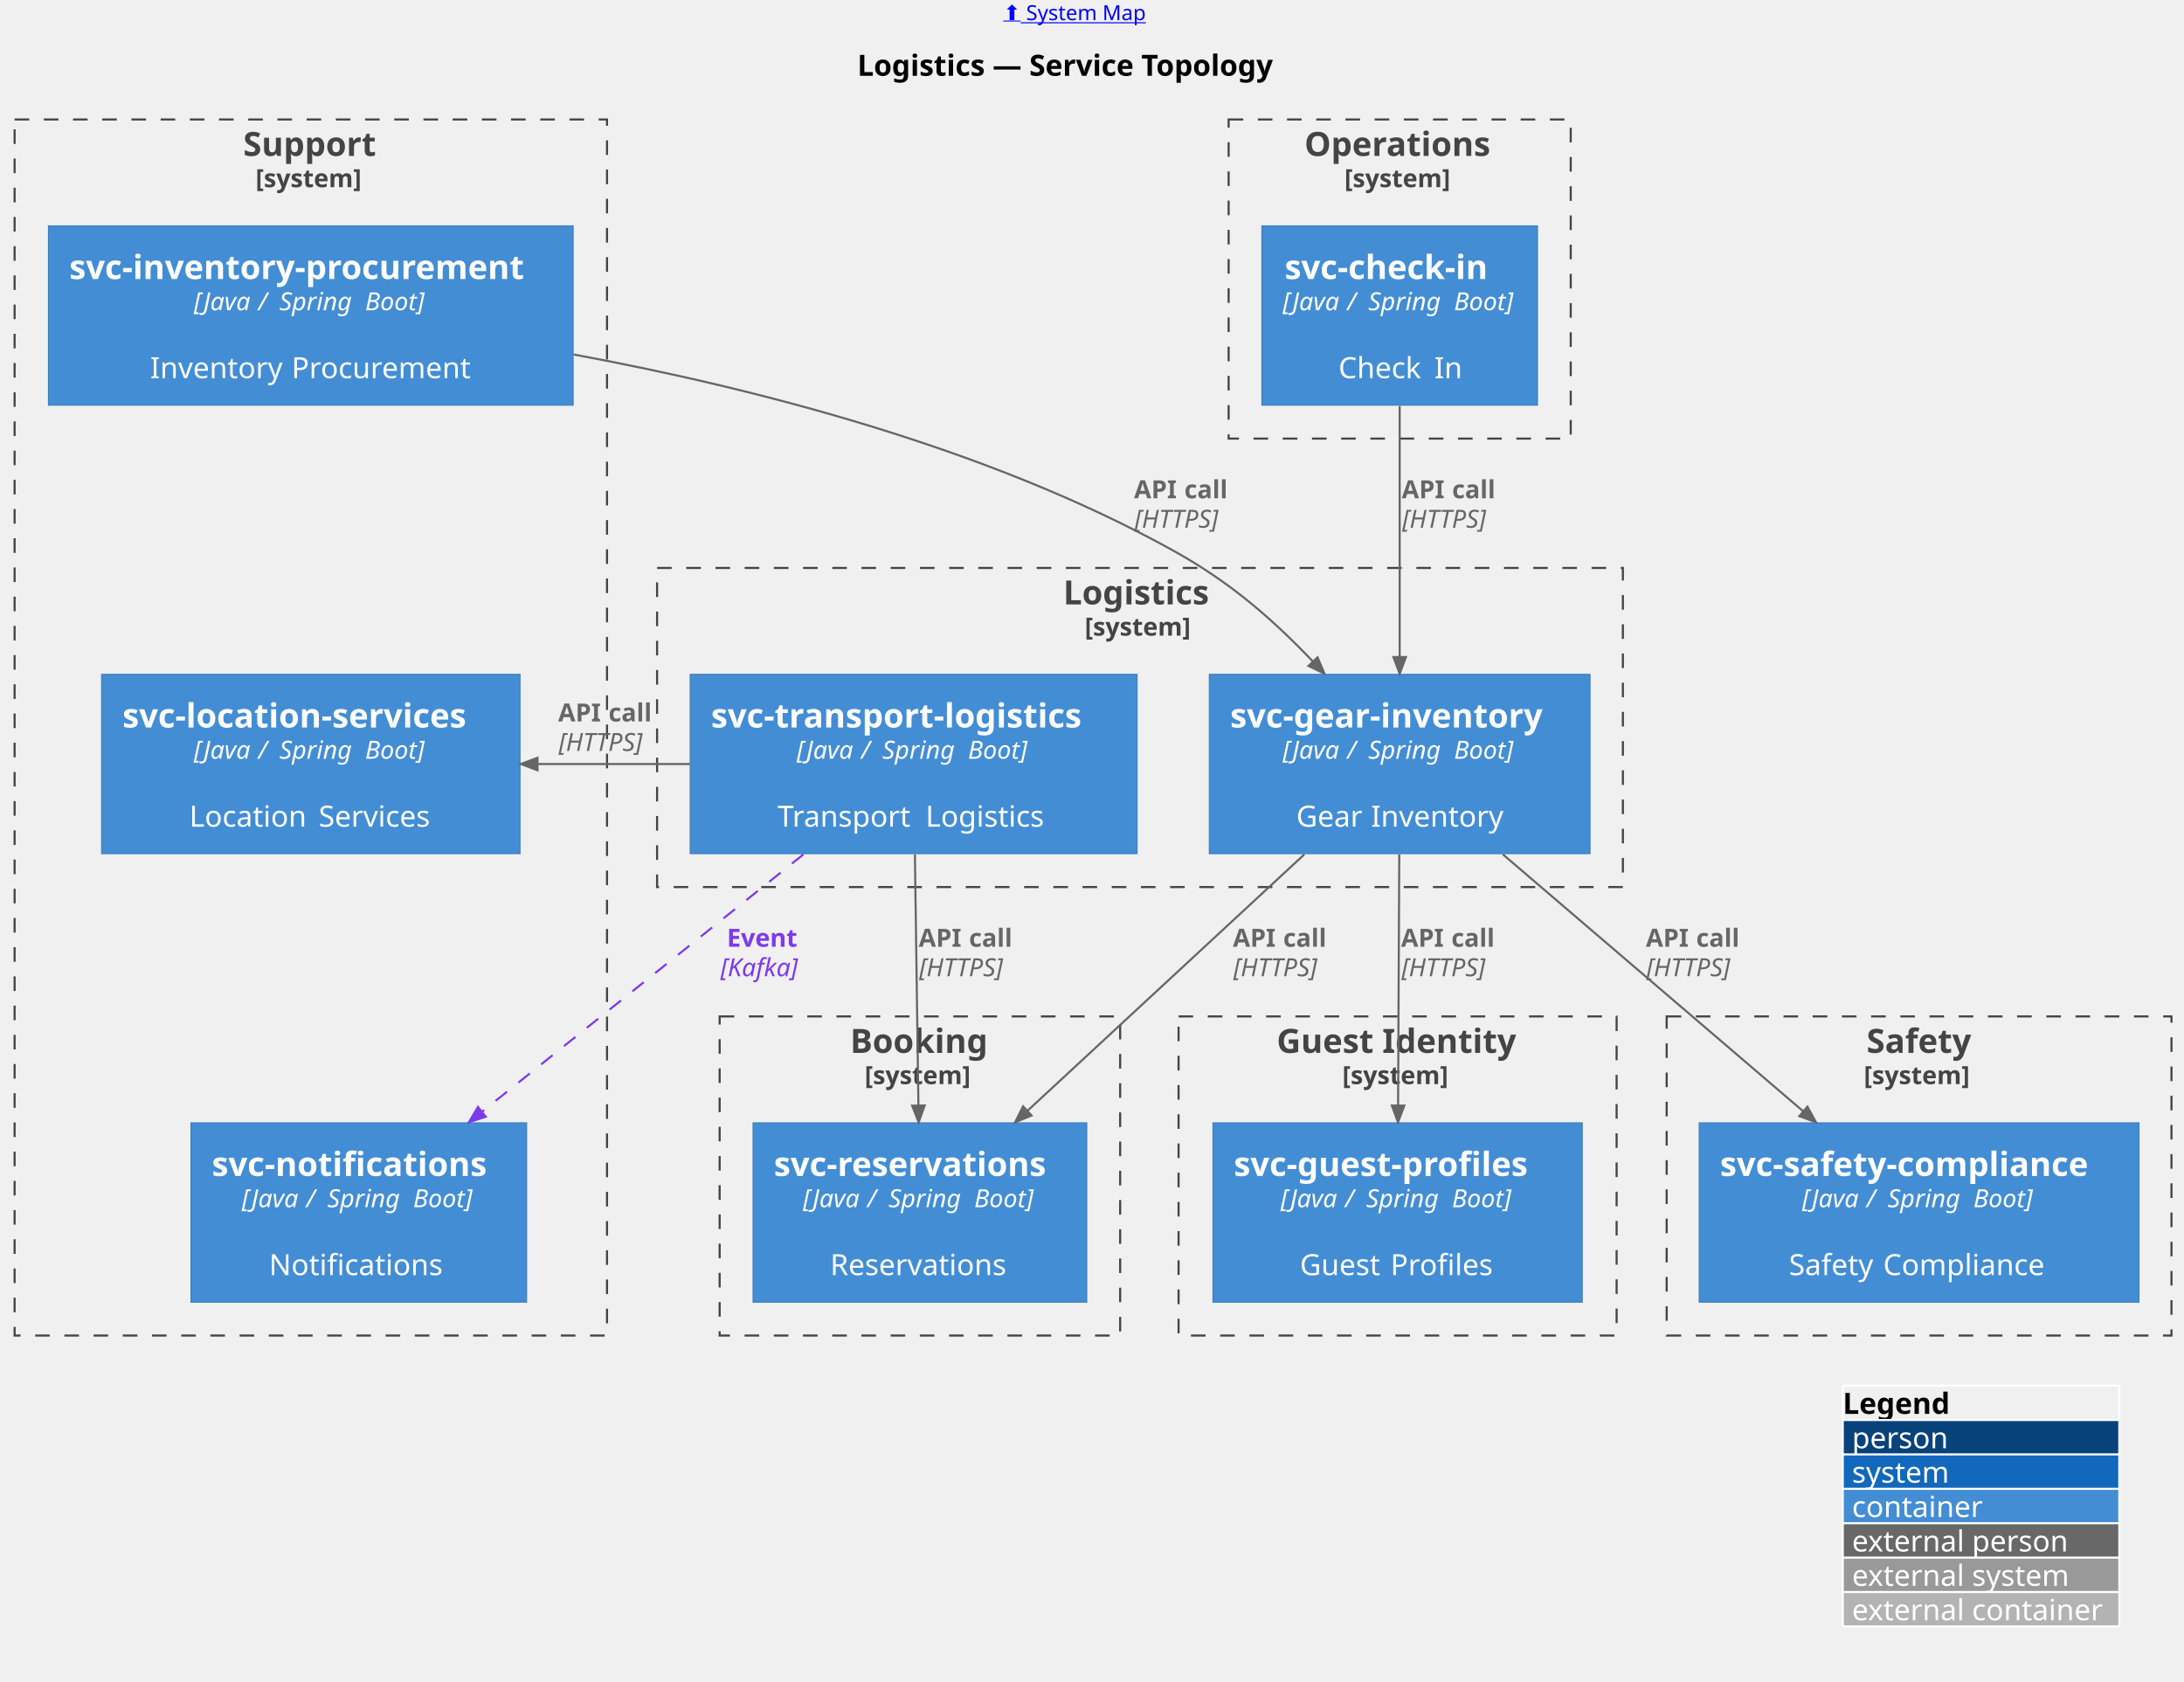
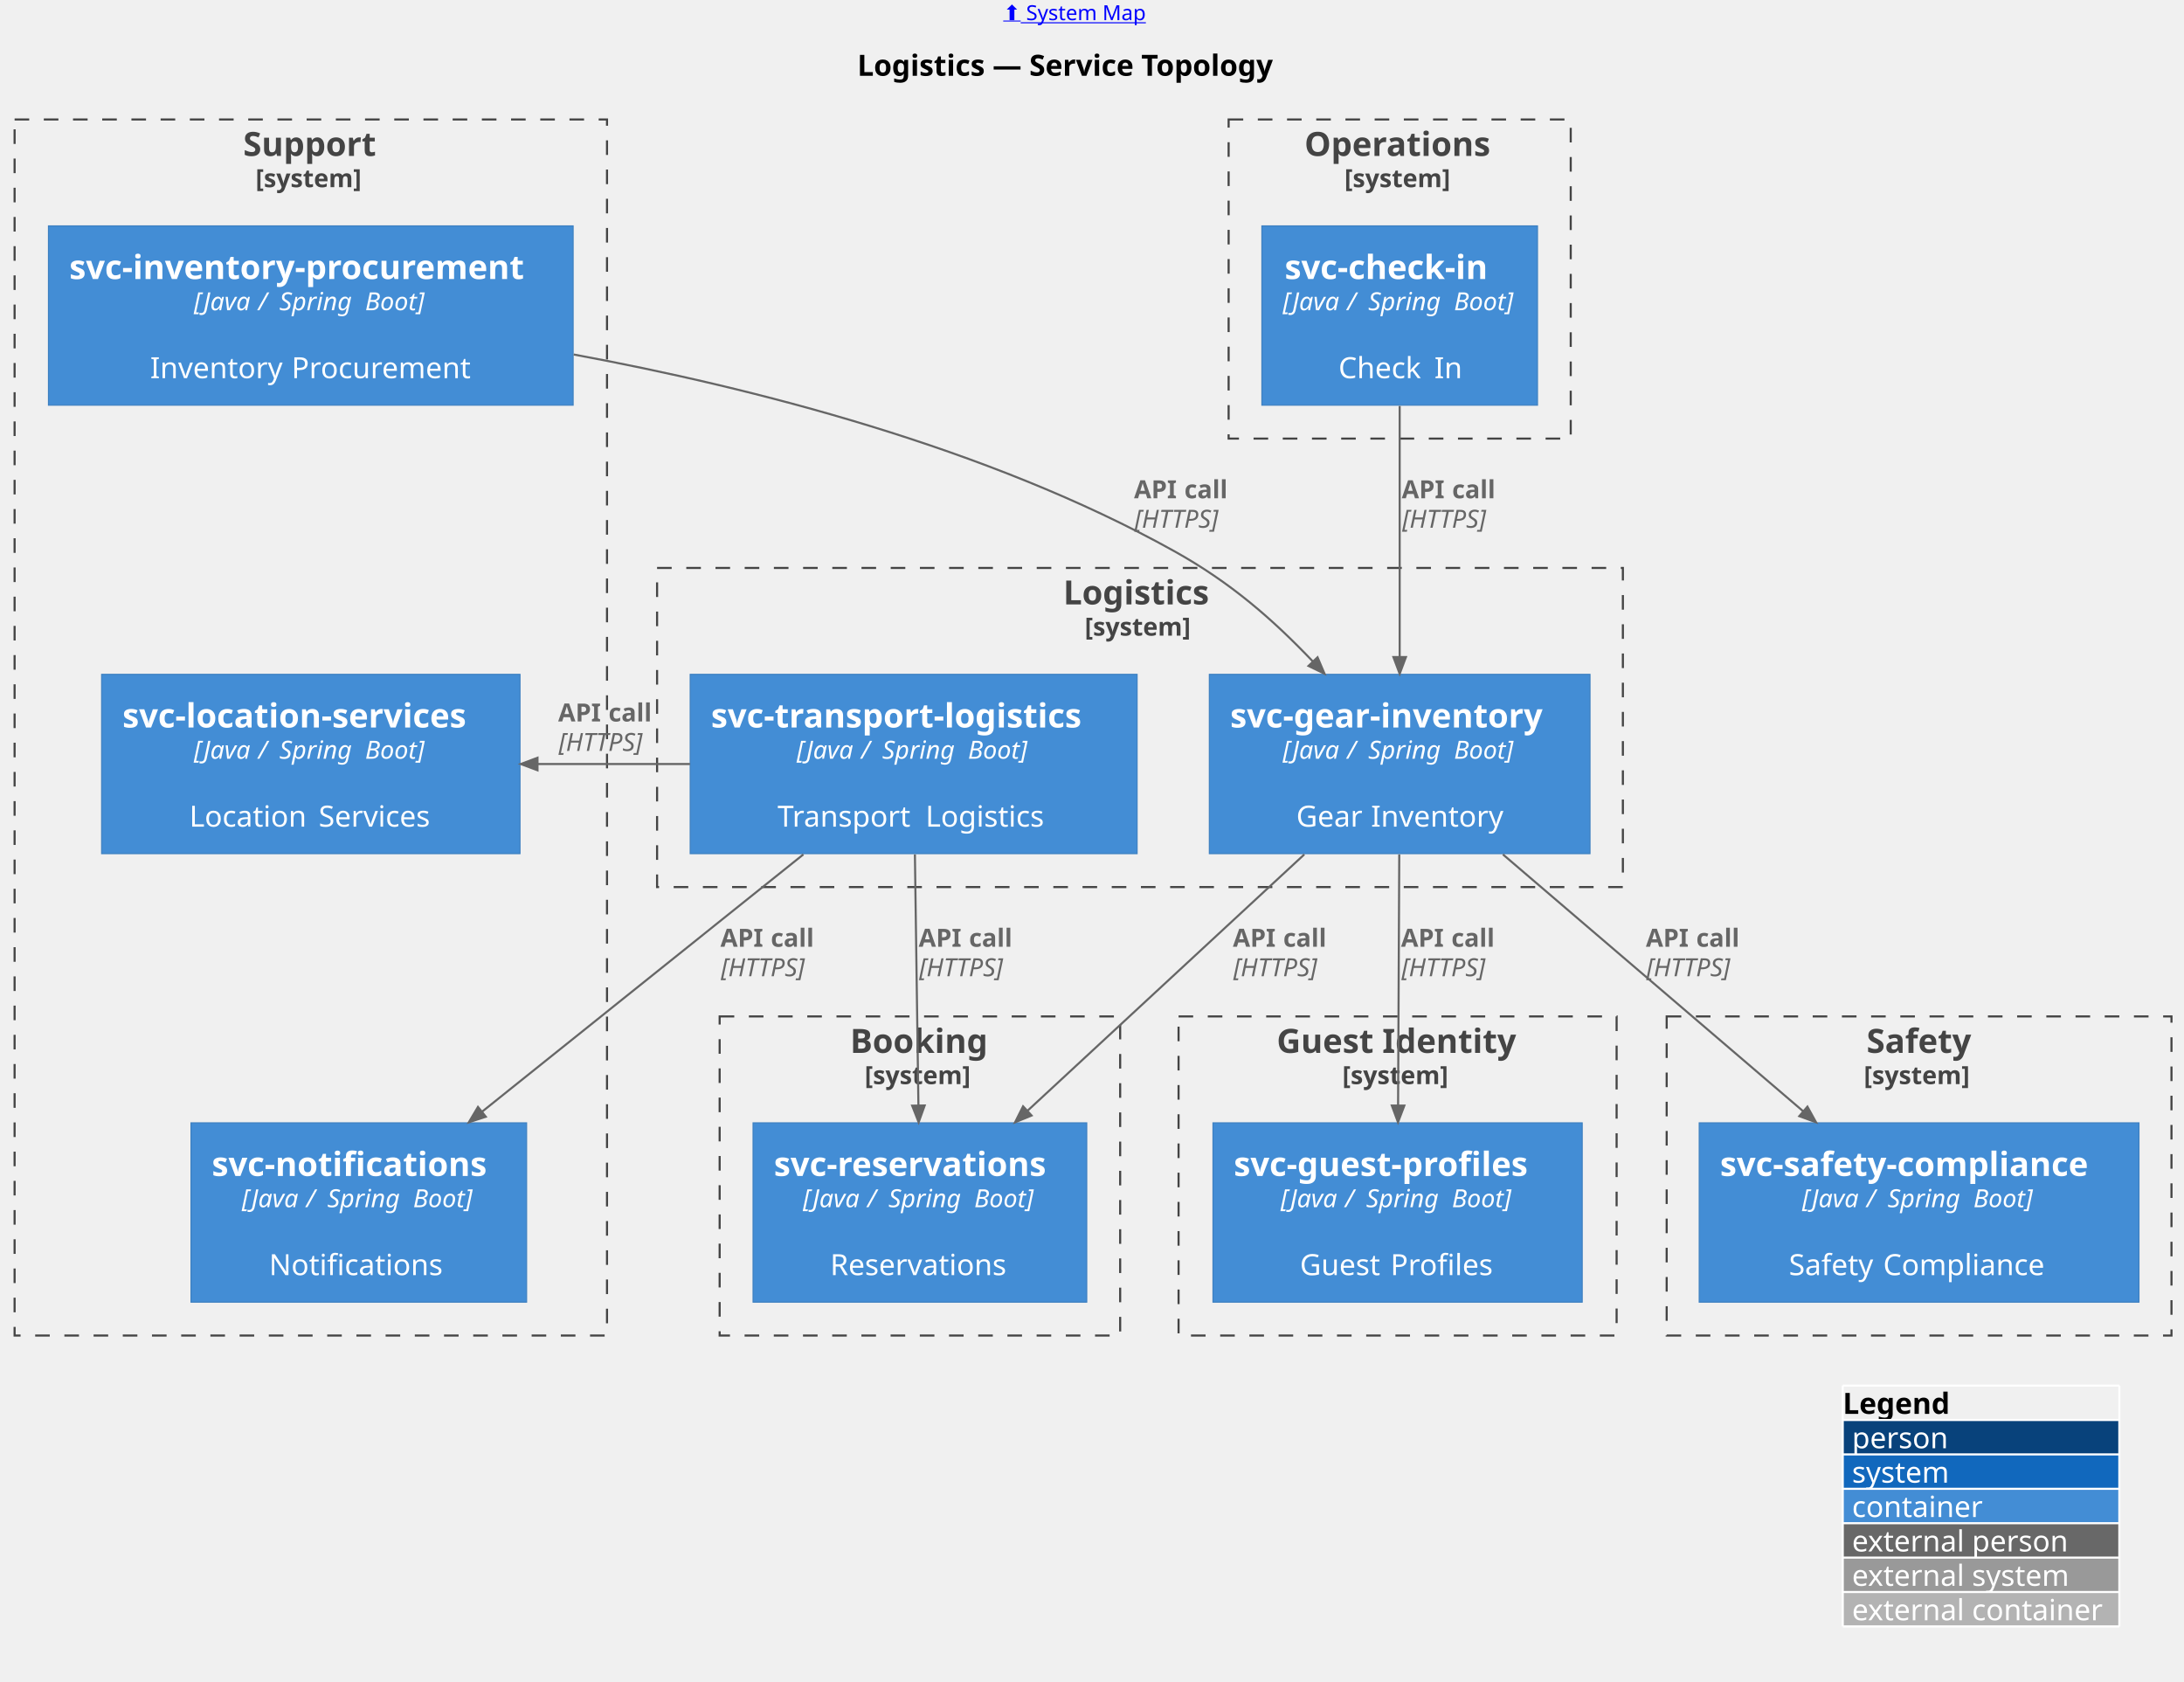
<svg xmlns="http://www.w3.org/2000/svg" xmlns:xlink="http://www.w3.org/1999/xlink" contentStyleType="text/css" data-diagram-type="DESCRIPTION" height="806px" preserveAspectRatio="none" style="width:1047px;height:806px;background:#FFFFFF;" version="1.1" viewBox="0 0 1047 806" width="1047px" zoomAndPan="magnify">
  <defs />
  <g>
    <g class="header" data-source-line="8">
      <a href="/topology/system-map/" target="_top" title="/topology/system-map/" xlink:actuate="onRequest" xlink:href="/topology/system-map/" xlink:show="new" xlink:title="/topology/system-map/" xlink:type="simple">
        <text fill="#0000FF" font-family="sans-serif" font-size="10" lengthAdjust="spacing" text-decoration="underline" textLength="71.113" x="480.943" y="9.668">⬆ System Map</text>
      </a>
    </g>
    <g class="title" data-source-line="9">
      <text fill="#000000" font-family="sans-serif" font-size="14" font-weight="bold" lengthAdjust="spacing" textLength="211.012" x="410.994" y="36.312">Logistics — Service Topology</text>
    </g>
    <g class="cluster" data-qualified-name="Logistics" data-source-line="1666" id="ent0002">
      <rect fill="none" height="152.96" style="stroke:#444444;stroke-width:1;stroke-dasharray:7,7;" width="463" x="315" y="272.216" />
      <text fill="#444444" font-family="sans-serif" font-size="16" font-weight="bold" lengthAdjust="spacing" textLength="73.578" x="509.711" y="289.684">Logistics</text>
      <text fill="#444444" font-family="sans-serif" font-size="12" font-weight="bold" lengthAdjust="spacing" textLength="52.992" x="520.004" y="304.661">[system]</text>
    </g>
    <g class="cluster" data-qualified-name="Booking" data-source-line="1666" id="ent0005">
      <rect fill="none" height="152.95" style="stroke:#444444;stroke-width:1;stroke-dasharray:7,7;" width="192" x="345" y="487.176" />
      <text fill="#444444" font-family="sans-serif" font-size="16" font-weight="bold" lengthAdjust="spacing" textLength="66.906" x="407.547" y="504.644">Booking</text>
      <text fill="#444444" font-family="sans-serif" font-size="12" font-weight="bold" lengthAdjust="spacing" textLength="52.992" x="414.504" y="519.621">[system]</text>
    </g>
    <g class="cluster" data-qualified-name="Guest_Identity" data-source-line="1666" id="ent0007">
      <rect fill="none" height="152.95" style="stroke:#444444;stroke-width:1;stroke-dasharray:7,7;" width="210" x="565" y="487.176" />
      <text fill="#444444" font-family="sans-serif" font-size="16" font-weight="bold" lengthAdjust="spacing" textLength="115.906" x="612.047" y="504.644">Guest Identity</text>
      <text fill="#444444" font-family="sans-serif" font-size="12" font-weight="bold" lengthAdjust="spacing" textLength="52.992" x="643.504" y="519.621">[system]</text>
    </g>
    <g class="cluster" data-qualified-name="Operations" data-source-line="1666" id="ent0009">
      <rect fill="none" height="152.95" style="stroke:#444444;stroke-width:1;stroke-dasharray:7,7;" width="164" x="589" y="57.266" />
      <text fill="#444444" font-family="sans-serif" font-size="16" font-weight="bold" lengthAdjust="spacing" textLength="91.289" x="625.356" y="74.734">Operations</text>
      <text fill="#444444" font-family="sans-serif" font-size="12" font-weight="bold" lengthAdjust="spacing" textLength="52.992" x="644.504" y="89.711">[system]</text>
    </g>
    <g class="cluster" data-qualified-name="Safety" data-source-line="1666" id="ent0011">
      <rect fill="none" height="152.95" style="stroke:#444444;stroke-width:1;stroke-dasharray:7,7;" width="242" x="799" y="487.176" />
      <text fill="#444444" font-family="sans-serif" font-size="16" font-weight="bold" lengthAdjust="spacing" textLength="50.367" x="894.816" y="504.644">Safety</text>
      <text fill="#444444" font-family="sans-serif" font-size="12" font-weight="bold" lengthAdjust="spacing" textLength="52.992" x="893.504" y="519.621">[system]</text>
    </g>
    <g class="cluster" data-qualified-name="Support" data-source-line="1666" id="ent0013">
      <rect fill="none" height="582.86" style="stroke:#444444;stroke-width:1;stroke-dasharray:7,7;" width="284" x="7" y="57.266" />
      <text fill="#444444" font-family="sans-serif" font-size="16" font-weight="bold" lengthAdjust="spacing" textLength="64.828" x="116.586" y="74.734">Support</text>
      <text fill="#444444" font-family="sans-serif" font-size="12" font-weight="bold" lengthAdjust="spacing" textLength="52.992" x="122.504" y="89.711">[system]</text>
    </g>
    <g class="entity" data-qualified-name="Logistics.svc_gear_inventory" data-source-line="71" id="ent0003">
      <a href="/microservices/svc-gear-inventory/#integration-context" target="_top" title="/microservices/svc-gear-inventory/#integration-context" xlink:actuate="onRequest" xlink:href="/microservices/svc-gear-inventory/#integration-context" xlink:show="new" xlink:title="/microservices/svc-gear-inventory/#integration-context" xlink:type="simple">
        <rect fill="#438DD5" height="85.953" style="stroke:#3C7FC0;stroke-width:0.5;" width="182.492" x="579.75" y="323.216" />
        <text fill="#FFFFFF" font-family="sans-serif" font-size="16" font-weight="bold" lengthAdjust="spacing" textLength="162.492" x="589.75" y="348.684">svc-gear-inventory</text>
        <text fill="#FFFFFF" font-family="sans-serif" font-size="12" font-style="italic" lengthAdjust="spacing" textLength="27.1" x="614.925" y="363.661">[Java</text>
        <text fill="#FFFFFF" font-family="sans-serif" font-size="12" font-style="italic" lengthAdjust="spacing" textLength="3.797" x="642.024" y="363.661"> </text>
        <text fill="#FFFFFF" font-family="sans-serif" font-size="12" font-style="italic" lengthAdjust="spacing" textLength="6.293" x="645.821" y="363.661">/</text>
        <text fill="#FFFFFF" font-family="sans-serif" font-size="12" font-style="italic" lengthAdjust="spacing" textLength="3.797" x="652.114" y="363.661"> </text>
        <text fill="#FFFFFF" font-family="sans-serif" font-size="12" font-style="italic" lengthAdjust="spacing" textLength="37.324" x="655.911" y="363.661">Spring</text>
        <text fill="#FFFFFF" font-family="sans-serif" font-size="12" font-style="italic" lengthAdjust="spacing" textLength="3.797" x="693.235" y="363.661"> </text>
        <text fill="#FFFFFF" font-family="sans-serif" font-size="12" font-style="italic" lengthAdjust="spacing" textLength="30.035" x="697.032" y="363.661">Boot]</text>
        <text fill="#FFFFFF" font-family="sans-serif" font-size="14" lengthAdjust="spacing" textLength="4.43" x="668.781" y="379.727"> </text>
        <text fill="#FFFFFF" font-family="sans-serif" font-size="14" lengthAdjust="spacing" textLength="31.377" x="621.425" y="396.216">Gear</text>
        <text fill="#FFFFFF" font-family="sans-serif" font-size="14" lengthAdjust="spacing" textLength="4.43" x="652.802" y="396.216"> </text>
        <text fill="#FFFFFF" font-family="sans-serif" font-size="14" lengthAdjust="spacing" textLength="63.335" x="657.232" y="396.216">Inventory</text>
      </a>
    </g>
    <g class="entity" data-qualified-name="Logistics.svc_transport_logistics" data-source-line="71" id="ent0004">
      <a href="/microservices/svc-transport-logistics/#integration-context" target="_top" title="/microservices/svc-transport-logistics/#integration-context" xlink:actuate="onRequest" xlink:href="/microservices/svc-transport-logistics/#integration-context" xlink:show="new" xlink:title="/microservices/svc-transport-logistics/#integration-context" xlink:type="simple">
        <rect fill="#438DD5" height="85.953" style="stroke:#3C7FC0;stroke-width:0.5;" width="214.266" x="330.87" y="323.216" />
        <text fill="#FFFFFF" font-family="sans-serif" font-size="16" font-weight="bold" lengthAdjust="spacing" textLength="194.266" x="340.87" y="348.684">svc-transport-logistics</text>
        <text fill="#FFFFFF" font-family="sans-serif" font-size="12" font-style="italic" lengthAdjust="spacing" textLength="27.1" x="381.932" y="363.661">[Java</text>
        <text fill="#FFFFFF" font-family="sans-serif" font-size="12" font-style="italic" lengthAdjust="spacing" textLength="3.797" x="409.031" y="363.661"> </text>
        <text fill="#FFFFFF" font-family="sans-serif" font-size="12" font-style="italic" lengthAdjust="spacing" textLength="6.293" x="412.828" y="363.661">/</text>
        <text fill="#FFFFFF" font-family="sans-serif" font-size="12" font-style="italic" lengthAdjust="spacing" textLength="3.797" x="419.121" y="363.661"> </text>
        <text fill="#FFFFFF" font-family="sans-serif" font-size="12" font-style="italic" lengthAdjust="spacing" textLength="37.324" x="422.918" y="363.661">Spring</text>
        <text fill="#FFFFFF" font-family="sans-serif" font-size="12" font-style="italic" lengthAdjust="spacing" textLength="3.797" x="460.242" y="363.661"> </text>
        <text fill="#FFFFFF" font-family="sans-serif" font-size="12" font-style="italic" lengthAdjust="spacing" textLength="30.035" x="464.039" y="363.661">Boot]</text>
        <text fill="#FFFFFF" font-family="sans-serif" font-size="14" lengthAdjust="spacing" textLength="4.43" x="435.788" y="379.727"> </text>
        <text fill="#FFFFFF" font-family="sans-serif" font-size="14" lengthAdjust="spacing" textLength="66.514" x="372.747" y="396.216">Transport</text>
        <text fill="#FFFFFF" font-family="sans-serif" font-size="14" lengthAdjust="spacing" textLength="4.43" x="439.261" y="396.216"> </text>
        <text fill="#FFFFFF" font-family="sans-serif" font-size="14" lengthAdjust="spacing" textLength="59.568" x="443.69" y="396.216">Logistics</text>
      </a>
    </g>
    <g class="entity" data-qualified-name="Booking.svc_reservations" data-source-line="71" id="ent0006">
      <a href="/microservices/svc-reservations/#integration-context" target="_top" title="/microservices/svc-reservations/#integration-context" xlink:actuate="onRequest" xlink:href="/microservices/svc-reservations/#integration-context" xlink:show="new" xlink:title="/microservices/svc-reservations/#integration-context" xlink:type="simple">
        <rect fill="#438DD5" height="85.953" style="stroke:#3C7FC0;stroke-width:0.5;" width="159.977" x="361.01" y="538.176" />
        <text fill="#FFFFFF" font-family="sans-serif" font-size="16" font-weight="bold" lengthAdjust="spacing" textLength="139.977" x="371.01" y="563.644">svc-reservations</text>
        <text fill="#FFFFFF" font-family="sans-serif" font-size="12" font-style="italic" lengthAdjust="spacing" textLength="27.1" x="384.927" y="578.621">[Java</text>
        <text fill="#FFFFFF" font-family="sans-serif" font-size="12" font-style="italic" lengthAdjust="spacing" textLength="3.797" x="412.027" y="578.621"> </text>
        <text fill="#FFFFFF" font-family="sans-serif" font-size="12" font-style="italic" lengthAdjust="spacing" textLength="6.293" x="415.824" y="578.621">/</text>
        <text fill="#FFFFFF" font-family="sans-serif" font-size="12" font-style="italic" lengthAdjust="spacing" textLength="3.797" x="422.116" y="578.621"> </text>
        <text fill="#FFFFFF" font-family="sans-serif" font-size="12" font-style="italic" lengthAdjust="spacing" textLength="37.324" x="425.913" y="578.621">Spring</text>
        <text fill="#FFFFFF" font-family="sans-serif" font-size="12" font-style="italic" lengthAdjust="spacing" textLength="3.797" x="463.238" y="578.621"> </text>
        <text fill="#FFFFFF" font-family="sans-serif" font-size="12" font-style="italic" lengthAdjust="spacing" textLength="30.035" x="467.034" y="578.621">Boot]</text>
        <text fill="#FFFFFF" font-family="sans-serif" font-size="14" lengthAdjust="spacing" textLength="4.43" x="438.783" y="594.687"> </text>
        <text fill="#FFFFFF" font-family="sans-serif" font-size="14" lengthAdjust="spacing" textLength="86.003" x="397.997" y="611.176">Reservations</text>
      </a>
    </g>
    <g class="entity" data-qualified-name="Guest_Identity.svc_guest_profiles" data-source-line="71" id="ent0008">
      <a href="/microservices/svc-guest-profiles/#integration-context" target="_top" title="/microservices/svc-guest-profiles/#integration-context" xlink:actuate="onRequest" xlink:href="/microservices/svc-guest-profiles/#integration-context" xlink:show="new" xlink:title="/microservices/svc-guest-profiles/#integration-context" xlink:type="simple">
        <rect fill="#438DD5" height="85.953" style="stroke:#3C7FC0;stroke-width:0.5;" width="177.016" x="581.49" y="538.176" />
        <text fill="#FFFFFF" font-family="sans-serif" font-size="16" font-weight="bold" lengthAdjust="spacing" textLength="157.016" x="591.49" y="563.644">svc-guest-profiles</text>
        <text fill="#FFFFFF" font-family="sans-serif" font-size="12" font-style="italic" lengthAdjust="spacing" textLength="27.1" x="613.927" y="578.621">[Java</text>
        <text fill="#FFFFFF" font-family="sans-serif" font-size="12" font-style="italic" lengthAdjust="spacing" textLength="3.797" x="641.026" y="578.621"> </text>
        <text fill="#FFFFFF" font-family="sans-serif" font-size="12" font-style="italic" lengthAdjust="spacing" textLength="6.293" x="644.823" y="578.621">/</text>
        <text fill="#FFFFFF" font-family="sans-serif" font-size="12" font-style="italic" lengthAdjust="spacing" textLength="3.797" x="651.116" y="578.621"> </text>
        <text fill="#FFFFFF" font-family="sans-serif" font-size="12" font-style="italic" lengthAdjust="spacing" textLength="37.324" x="654.913" y="578.621">Spring</text>
        <text fill="#FFFFFF" font-family="sans-serif" font-size="12" font-style="italic" lengthAdjust="spacing" textLength="3.797" x="692.237" y="578.621"> </text>
        <text fill="#FFFFFF" font-family="sans-serif" font-size="12" font-style="italic" lengthAdjust="spacing" textLength="30.035" x="696.034" y="578.621">Boot]</text>
        <text fill="#FFFFFF" font-family="sans-serif" font-size="14" lengthAdjust="spacing" textLength="4.43" x="667.783" y="594.687"> </text>
        <text fill="#FFFFFF" font-family="sans-serif" font-size="14" lengthAdjust="spacing" textLength="38.978" x="623.172" y="611.176">Guest</text>
        <text fill="#FFFFFF" font-family="sans-serif" font-size="14" lengthAdjust="spacing" textLength="4.43" x="662.15" y="611.176"> </text>
        <text fill="#FFFFFF" font-family="sans-serif" font-size="14" lengthAdjust="spacing" textLength="50.244" x="666.58" y="611.176">Profiles</text>
      </a>
    </g>
    <g class="entity" data-qualified-name="Operations.svc_check_in" data-source-line="71" id="ent0010">
      <a href="/microservices/svc-check-in/#integration-context" target="_top" title="/microservices/svc-check-in/#integration-context" xlink:actuate="onRequest" xlink:href="/microservices/svc-check-in/#integration-context" xlink:show="new" xlink:title="/microservices/svc-check-in/#integration-context" xlink:type="simple">
        <rect fill="#438DD5" height="85.953" style="stroke:#3C7FC0;stroke-width:0.5;" width="132.143" x="604.93" y="108.266" />
        <text fill="#FFFFFF" font-family="sans-serif" font-size="16" font-weight="bold" lengthAdjust="spacing" textLength="110.242" x="615.88" y="133.734">svc-check-in</text>
        <text fill="#FFFFFF" font-family="sans-serif" font-size="12" font-style="italic" lengthAdjust="spacing" textLength="27.1" x="614.93" y="148.711">[Java</text>
        <text fill="#FFFFFF" font-family="sans-serif" font-size="12" font-style="italic" lengthAdjust="spacing" textLength="3.797" x="642.03" y="148.711"> </text>
        <text fill="#FFFFFF" font-family="sans-serif" font-size="12" font-style="italic" lengthAdjust="spacing" textLength="6.293" x="645.827" y="148.711">/</text>
        <text fill="#FFFFFF" font-family="sans-serif" font-size="12" font-style="italic" lengthAdjust="spacing" textLength="3.797" x="652.12" y="148.711"> </text>
        <text fill="#FFFFFF" font-family="sans-serif" font-size="12" font-style="italic" lengthAdjust="spacing" textLength="37.324" x="655.916" y="148.711">Spring</text>
        <text fill="#FFFFFF" font-family="sans-serif" font-size="12" font-style="italic" lengthAdjust="spacing" textLength="3.797" x="693.24" y="148.711"> </text>
        <text fill="#FFFFFF" font-family="sans-serif" font-size="12" font-style="italic" lengthAdjust="spacing" textLength="30.035" x="697.037" y="148.711">Boot]</text>
        <text fill="#FFFFFF" font-family="sans-serif" font-size="14" lengthAdjust="spacing" textLength="4.43" x="668.786" y="164.777"> </text>
        <text fill="#FFFFFF" font-family="sans-serif" font-size="14" lengthAdjust="spacing" textLength="41.528" x="641.661" y="181.266">Check</text>
        <text fill="#FFFFFF" font-family="sans-serif" font-size="14" lengthAdjust="spacing" textLength="4.43" x="683.19" y="181.266"> </text>
        <text fill="#FFFFFF" font-family="sans-serif" font-size="14" lengthAdjust="spacing" textLength="12.722" x="687.62" y="181.266">In</text>
      </a>
    </g>
    <g class="entity" data-qualified-name="Safety.svc_safety_compliance" data-source-line="71" id="ent0012">
      <a href="/microservices/svc-safety-compliance/#integration-context" target="_top" title="/microservices/svc-safety-compliance/#integration-context" xlink:actuate="onRequest" xlink:href="/microservices/svc-safety-compliance/#integration-context" xlink:show="new" xlink:title="/microservices/svc-safety-compliance/#integration-context" xlink:type="simple">
        <rect fill="#438DD5" height="85.953" style="stroke:#3C7FC0;stroke-width:0.5;" width="210.828" x="814.59" y="538.176" />
        <text fill="#FFFFFF" font-family="sans-serif" font-size="16" font-weight="bold" lengthAdjust="spacing" textLength="190.828" x="824.59" y="563.644">svc-safety-compliance</text>
        <text fill="#FFFFFF" font-family="sans-serif" font-size="12" font-style="italic" lengthAdjust="spacing" textLength="27.1" x="863.933" y="578.621">[Java</text>
        <text fill="#FFFFFF" font-family="sans-serif" font-size="12" font-style="italic" lengthAdjust="spacing" textLength="3.797" x="891.032" y="578.621"> </text>
        <text fill="#FFFFFF" font-family="sans-serif" font-size="12" font-style="italic" lengthAdjust="spacing" textLength="6.293" x="894.829" y="578.621">/</text>
        <text fill="#FFFFFF" font-family="sans-serif" font-size="12" font-style="italic" lengthAdjust="spacing" textLength="3.797" x="901.122" y="578.621"> </text>
        <text fill="#FFFFFF" font-family="sans-serif" font-size="12" font-style="italic" lengthAdjust="spacing" textLength="37.324" x="904.919" y="578.621">Spring</text>
        <text fill="#FFFFFF" font-family="sans-serif" font-size="12" font-style="italic" lengthAdjust="spacing" textLength="3.797" x="942.243" y="578.621"> </text>
        <text fill="#FFFFFF" font-family="sans-serif" font-size="12" font-style="italic" lengthAdjust="spacing" textLength="30.035" x="946.04" y="578.621">Boot]</text>
        <text fill="#FFFFFF" font-family="sans-serif" font-size="14" lengthAdjust="spacing" textLength="4.43" x="917.789" y="594.687"> </text>
        <text fill="#FFFFFF" font-family="sans-serif" font-size="14" lengthAdjust="spacing" textLength="40.77" x="857.578" y="611.176">Safety</text>
        <text fill="#FFFFFF" font-family="sans-serif" font-size="14" lengthAdjust="spacing" textLength="4.43" x="898.348" y="611.176"> </text>
        <text fill="#FFFFFF" font-family="sans-serif" font-size="14" lengthAdjust="spacing" textLength="79.652" x="902.778" y="611.176">Compliance</text>
      </a>
    </g>
    <g class="entity" data-qualified-name="Support.svc_inventory_procurement" data-source-line="71" id="ent0014">
      <a href="/microservices/svc-inventory-procurement/#integration-context" target="_top" title="/microservices/svc-inventory-procurement/#integration-context" xlink:actuate="onRequest" xlink:href="/microservices/svc-inventory-procurement/#integration-context" xlink:show="new" xlink:title="/microservices/svc-inventory-procurement/#integration-context" xlink:type="simple">
        <rect fill="#438DD5" height="85.953" style="stroke:#3C7FC0;stroke-width:0.5;" width="251.531" x="23.23" y="108.266" />
        <text fill="#FFFFFF" font-family="sans-serif" font-size="16" font-weight="bold" lengthAdjust="spacing" textLength="231.531" x="33.23" y="133.734">svc-inventory-procurement</text>
        <text fill="#FFFFFF" font-family="sans-serif" font-size="12" font-style="italic" lengthAdjust="spacing" textLength="27.1" x="92.924" y="148.711">[Java</text>
        <text fill="#FFFFFF" font-family="sans-serif" font-size="12" font-style="italic" lengthAdjust="spacing" textLength="3.797" x="120.024" y="148.711"> </text>
        <text fill="#FFFFFF" font-family="sans-serif" font-size="12" font-style="italic" lengthAdjust="spacing" textLength="6.293" x="123.821" y="148.711">/</text>
        <text fill="#FFFFFF" font-family="sans-serif" font-size="12" font-style="italic" lengthAdjust="spacing" textLength="3.797" x="130.114" y="148.711"> </text>
        <text fill="#FFFFFF" font-family="sans-serif" font-size="12" font-style="italic" lengthAdjust="spacing" textLength="37.324" x="133.911" y="148.711">Spring</text>
        <text fill="#FFFFFF" font-family="sans-serif" font-size="12" font-style="italic" lengthAdjust="spacing" textLength="3.797" x="171.235" y="148.711"> </text>
        <text fill="#FFFFFF" font-family="sans-serif" font-size="12" font-style="italic" lengthAdjust="spacing" textLength="30.035" x="175.032" y="148.711">Boot]</text>
        <text fill="#FFFFFF" font-family="sans-serif" font-size="14" lengthAdjust="spacing" textLength="4.43" x="146.781" y="164.777"> </text>
        <text fill="#FFFFFF" font-family="sans-serif" font-size="14" lengthAdjust="spacing" textLength="63.335" x="71.989" y="181.266">Inventory</text>
        <text fill="#FFFFFF" font-family="sans-serif" font-size="14" lengthAdjust="spacing" textLength="4.43" x="135.324" y="181.266"> </text>
        <text fill="#FFFFFF" font-family="sans-serif" font-size="14" lengthAdjust="spacing" textLength="86.249" x="139.753" y="181.266">Procurement</text>
      </a>
    </g>
    <g class="entity" data-qualified-name="Support.svc_location_services" data-source-line="71" id="ent0015">
      <a href="/microservices/svc-location-services/#integration-context" target="_top" title="/microservices/svc-location-services/#integration-context" xlink:actuate="onRequest" xlink:href="/microservices/svc-location-services/#integration-context" xlink:show="new" xlink:title="/microservices/svc-location-services/#integration-context" xlink:type="simple">
        <rect fill="#438DD5" height="85.953" style="stroke:#3C7FC0;stroke-width:0.5;" width="200.578" x="48.71" y="323.216" />
        <text fill="#FFFFFF" font-family="sans-serif" font-size="16" font-weight="bold" lengthAdjust="spacing" textLength="180.578" x="58.71" y="348.684">svc-location-services</text>
        <text fill="#FFFFFF" font-family="sans-serif" font-size="12" font-style="italic" lengthAdjust="spacing" textLength="27.1" x="92.928" y="363.661">[Java</text>
        <text fill="#FFFFFF" font-family="sans-serif" font-size="12" font-style="italic" lengthAdjust="spacing" textLength="3.797" x="120.027" y="363.661"> </text>
        <text fill="#FFFFFF" font-family="sans-serif" font-size="12" font-style="italic" lengthAdjust="spacing" textLength="6.293" x="123.824" y="363.661">/</text>
        <text fill="#FFFFFF" font-family="sans-serif" font-size="12" font-style="italic" lengthAdjust="spacing" textLength="3.797" x="130.117" y="363.661"> </text>
        <text fill="#FFFFFF" font-family="sans-serif" font-size="12" font-style="italic" lengthAdjust="spacing" textLength="37.324" x="133.914" y="363.661">Spring</text>
        <text fill="#FFFFFF" font-family="sans-serif" font-size="12" font-style="italic" lengthAdjust="spacing" textLength="3.797" x="171.238" y="363.661"> </text>
        <text fill="#FFFFFF" font-family="sans-serif" font-size="12" font-style="italic" lengthAdjust="spacing" textLength="30.035" x="175.035" y="363.661">Boot]</text>
        <text fill="#FFFFFF" font-family="sans-serif" font-size="14" lengthAdjust="spacing" textLength="4.43" x="146.784" y="379.727"> </text>
        <text fill="#FFFFFF" font-family="sans-serif" font-size="14" lengthAdjust="spacing" textLength="57.538" x="90.781" y="396.216">Location</text>
        <text fill="#FFFFFF" font-family="sans-serif" font-size="14" lengthAdjust="spacing" textLength="4.43" x="148.319" y="396.216"> </text>
        <text fill="#FFFFFF" font-family="sans-serif" font-size="14" lengthAdjust="spacing" textLength="54.469" x="152.749" y="396.216">Services</text>
      </a>
    </g>
    <g class="entity" data-qualified-name="Support.svc_notifications" data-source-line="71" id="ent0016">
      <a href="/microservices/svc-notifications/#integration-context" target="_top" title="/microservices/svc-notifications/#integration-context" xlink:actuate="onRequest" xlink:href="/microservices/svc-notifications/#integration-context" xlink:show="new" xlink:title="/microservices/svc-notifications/#integration-context" xlink:type="simple">
        <rect fill="#438DD5" height="85.953" style="stroke:#3C7FC0;stroke-width:0.5;" width="160.906" x="91.55" y="538.176" />
        <text fill="#FFFFFF" font-family="sans-serif" font-size="16" font-weight="bold" lengthAdjust="spacing" textLength="140.906" x="101.55" y="563.644">svc-notifications</text>
        <text fill="#FFFFFF" font-family="sans-serif" font-size="12" font-style="italic" lengthAdjust="spacing" textLength="27.1" x="115.932" y="578.621">[Java</text>
        <text fill="#FFFFFF" font-family="sans-serif" font-size="12" font-style="italic" lengthAdjust="spacing" textLength="3.797" x="143.031" y="578.621"> </text>
        <text fill="#FFFFFF" font-family="sans-serif" font-size="12" font-style="italic" lengthAdjust="spacing" textLength="6.293" x="146.828" y="578.621">/</text>
        <text fill="#FFFFFF" font-family="sans-serif" font-size="12" font-style="italic" lengthAdjust="spacing" textLength="3.797" x="153.121" y="578.621"> </text>
        <text fill="#FFFFFF" font-family="sans-serif" font-size="12" font-style="italic" lengthAdjust="spacing" textLength="37.324" x="156.918" y="578.621">Spring</text>
        <text fill="#FFFFFF" font-family="sans-serif" font-size="12" font-style="italic" lengthAdjust="spacing" textLength="3.797" x="194.242" y="578.621"> </text>
        <text fill="#FFFFFF" font-family="sans-serif" font-size="12" font-style="italic" lengthAdjust="spacing" textLength="30.035" x="198.039" y="578.621">Boot]</text>
        <text fill="#FFFFFF" font-family="sans-serif" font-size="14" lengthAdjust="spacing" textLength="4.43" x="169.788" y="594.687"> </text>
        <text fill="#FFFFFF" font-family="sans-serif" font-size="14" lengthAdjust="spacing" textLength="86.03" x="128.988" y="611.176">Notifications</text>
      </a>
    </g>
    <g class="link" data-entity-1="ent0010" data-entity-2="ent0003" data-link-type="dependency" data-source-line="1779" id="lnk17">
      <path d="M671,194.566 C671,231.806 671,277.736 671,314.946" fill="none" id="svc_check_in-to-svc_gear_inventory" style="stroke:#666666;stroke-width:1;" />
      <polygon fill="#666666" points="671,322.946,674,314.946,668,314.946,671,322.946" style="stroke:#666666;stroke-width:1;" />
      <text fill="#666666" font-family="sans-serif" font-size="12" font-weight="bold" lengthAdjust="spacing" textLength="20.174" x="672" y="238.817">API</text>
      <text fill="#666666" font-family="sans-serif" font-size="12" font-weight="bold" lengthAdjust="spacing" textLength="3.955" x="692.174" y="238.817"> </text>
      <text fill="#666666" font-family="sans-serif" font-size="12" font-weight="bold" lengthAdjust="spacing" textLength="21.246" x="696.129" y="238.817">call</text>
      <text fill="#666666" font-family="sans-serif" font-size="12" font-style="italic" lengthAdjust="spacing" textLength="44.895" x="672.24" y="252.95">[HTTPS]</text>
    </g>
    <g class="link" data-entity-1="ent0003" data-entity-2="ent0008" data-link-type="dependency" data-source-line="1779" id="lnk18">
      <path d="M670.8,409.526 C670.63,446.766 670.407,492.686 670.236,529.906" fill="none" id="svc_gear_inventory-to-svc_guest_profiles" style="stroke:#666666;stroke-width:1;" />
      <polygon fill="#666666" points="670.2,537.906,673.236,529.919,667.237,529.892,670.2,537.906" style="stroke:#666666;stroke-width:1;" />
      <text fill="#666666" font-family="sans-serif" font-size="12" font-weight="bold" lengthAdjust="spacing" textLength="20.174" x="671.65" y="453.777">API</text>
      <text fill="#666666" font-family="sans-serif" font-size="12" font-weight="bold" lengthAdjust="spacing" textLength="3.955" x="691.824" y="453.777"> </text>
      <text fill="#666666" font-family="sans-serif" font-size="12" font-weight="bold" lengthAdjust="spacing" textLength="21.246" x="695.779" y="453.777">call</text>
      <text fill="#666666" font-family="sans-serif" font-size="12" font-style="italic" lengthAdjust="spacing" textLength="44.895" x="671.89" y="467.91">[HTTPS]</text>
    </g>
    <g class="link" data-entity-1="ent0003" data-entity-2="ent0006" data-link-type="dependency" data-source-line="1779" id="lnk19">
      <path d="M625.28,409.526 C585.07,446.766 532.69,495.25 492.5,532.47" fill="none" id="svc_gear_inventory-to-svc_reservations" style="stroke:#666666;stroke-width:1;" />
      <polygon fill="#666666" points="486.63,537.906,494.538,534.671,490.461,530.269,486.63,537.906" style="stroke:#666666;stroke-width:1;" />
      <text fill="#666666" font-family="sans-serif" font-size="12" font-weight="bold" lengthAdjust="spacing" textLength="20.174" x="591.04" y="453.777">API</text>
      <text fill="#666666" font-family="sans-serif" font-size="12" font-weight="bold" lengthAdjust="spacing" textLength="3.955" x="611.214" y="453.777"> </text>
      <text fill="#666666" font-family="sans-serif" font-size="12" font-weight="bold" lengthAdjust="spacing" textLength="21.246" x="615.169" y="453.777">call</text>
      <text fill="#666666" font-family="sans-serif" font-size="12" font-style="italic" lengthAdjust="spacing" textLength="44.895" x="591.28" y="467.91">[HTTPS]</text>
    </g>
    <g class="link" data-entity-1="ent0003" data-entity-2="ent0012" data-link-type="dependency" data-source-line="1779" id="lnk20">
      <path d="M720.49,409.526 C764.03,446.766 821.011,495.485 864.521,532.705" fill="none" id="svc_gear_inventory-to-svc_safety_compliance" style="stroke:#666666;stroke-width:1;" />
      <polygon fill="#666666" points="870.6,537.906,866.471,530.426,862.571,534.985,870.6,537.906" style="stroke:#666666;stroke-width:1;" />
      <text fill="#666666" font-family="sans-serif" font-size="12" font-weight="bold" lengthAdjust="spacing" textLength="20.174" x="789.03" y="453.777">API</text>
      <text fill="#666666" font-family="sans-serif" font-size="12" font-weight="bold" lengthAdjust="spacing" textLength="3.955" x="809.204" y="453.777"> </text>
      <text fill="#666666" font-family="sans-serif" font-size="12" font-weight="bold" lengthAdjust="spacing" textLength="21.246" x="813.159" y="453.777">call</text>
      <text fill="#666666" font-family="sans-serif" font-size="12" font-style="italic" lengthAdjust="spacing" textLength="44.895" x="789.27" y="467.91">[HTTPS]</text>
    </g>
    <g class="link" data-entity-1="ent0014" data-entity-2="ent0003" data-link-type="dependency" data-source-line="1779" id="lnk21">
      <path d="M275.03,169.916 C360.34,185.706 473.39,214.326 563,264.216 C590.03,279.266 610.023,296.723 629.452,317.123" fill="none" id="svc_inventory_procurement-to-svc_gear_inventory" style="stroke:#666666;stroke-width:1;" />
      <polygon fill="#666666" points="634.97,322.916,631.625,315.054,627.28,319.192,634.97,322.916" style="stroke:#666666;stroke-width:1;" />
      <text fill="#666666" font-family="sans-serif" font-size="12" font-weight="bold" lengthAdjust="spacing" textLength="20.174" x="543.65" y="238.817">API</text>
      <text fill="#666666" font-family="sans-serif" font-size="12" font-weight="bold" lengthAdjust="spacing" textLength="3.955" x="563.824" y="238.817"> </text>
      <text fill="#666666" font-family="sans-serif" font-size="12" font-weight="bold" lengthAdjust="spacing" textLength="21.246" x="567.779" y="238.817">call</text>
      <text fill="#666666" font-family="sans-serif" font-size="12" font-style="italic" lengthAdjust="spacing" textLength="44.895" x="543.89" y="252.95">[HTTPS]</text>
    </g>
    <g class="link" data-entity-1="ent0004" data-entity-2="ent0015" data-link-type="dependency" data-source-line="1779" id="lnk22">
      <path d="M330.8,366.196 C304.25,366.196 283.9,366.196 257.67,366.196" fill="none" id="svc_transport_logistics-to-svc_location_services" style="stroke:#666666;stroke-width:1;" />
      <polygon fill="#666666" points="249.67,366.196,257.67,369.196,257.67,363.196,249.67,366.196" style="stroke:#666666;stroke-width:1;" />
      <text fill="#666666" font-family="sans-serif" font-size="12" font-weight="bold" lengthAdjust="spacing" textLength="20.174" x="267.58" y="345.797">API</text>
      <text fill="#666666" font-family="sans-serif" font-size="12" font-weight="bold" lengthAdjust="spacing" textLength="3.955" x="287.754" y="345.797"> </text>
      <text fill="#666666" font-family="sans-serif" font-size="12" font-weight="bold" lengthAdjust="spacing" textLength="21.246" x="291.709" y="345.797">call</text>
      <text fill="#666666" font-family="sans-serif" font-size="12" font-style="italic" lengthAdjust="spacing" textLength="44.895" x="267.82" y="359.93">[HTTPS]</text>
    </g>
-     <g class="link" data-entity-1="ent0004" data-entity-2="ent0006" data-link-type="dependency" data-source-line="1779" id="lnk23">
+     <g class="link" data-entity-1="ent0004" data-entity-2="ent0016" data-link-type="dependency" data-source-line="1779" id="lnk23">
+       <path d="M385.13,409.526 C338.62,446.766 277.495,495.685 231.015,532.905" fill="none" id="svc_transport_logistics-to-svc_notifications" style="stroke:#666666;stroke-width:1;" />
+       <polygon fill="#666666" points="224.77,537.906,232.89,535.247,229.139,530.563,224.77,537.906" style="stroke:#666666;stroke-width:1;" />
+       <text fill="#666666" font-family="sans-serif" font-size="12" font-weight="bold" lengthAdjust="spacing" textLength="20.174" x="345.37" y="453.777">API</text>
+       <text fill="#666666" font-family="sans-serif" font-size="12" font-weight="bold" lengthAdjust="spacing" textLength="3.955" x="365.544" y="453.777"> </text>
+       <text fill="#666666" font-family="sans-serif" font-size="12" font-weight="bold" lengthAdjust="spacing" textLength="21.246" x="369.499" y="453.777">call</text>
+       <text fill="#666666" font-family="sans-serif" font-size="12" font-style="italic" lengthAdjust="spacing" textLength="44.895" x="345.61" y="467.91">[HTTPS]</text>
+     </g>
+     <g class="link" data-entity-1="ent0004" data-entity-2="ent0006" data-link-type="dependency" data-source-line="1779" id="lnk24">
      <path d="M438.6,409.526 C439.12,446.766 439.768,492.686 440.288,529.906" fill="none" id="svc_transport_logistics-to-svc_reservations" style="stroke:#666666;stroke-width:1;" />
      <polygon fill="#666666" points="440.4,537.906,443.288,529.865,437.288,529.948,440.4,537.906" style="stroke:#666666;stroke-width:1;" />
      <text fill="#666666" font-family="sans-serif" font-size="12" font-weight="bold" lengthAdjust="spacing" textLength="20.174" x="440.41" y="453.777">API</text>
      <text fill="#666666" font-family="sans-serif" font-size="12" font-weight="bold" lengthAdjust="spacing" textLength="3.955" x="460.584" y="453.777"> </text>
      <text fill="#666666" font-family="sans-serif" font-size="12" font-weight="bold" lengthAdjust="spacing" textLength="21.246" x="464.539" y="453.777">call</text>
      <text fill="#666666" font-family="sans-serif" font-size="12" font-style="italic" lengthAdjust="spacing" textLength="44.895" x="440.65" y="467.91">[HTTPS]</text>
-     </g>
-     <g class="link" data-entity-1="ent0004" data-entity-2="ent0016" data-link-type="dependency" data-source-line="1779" id="lnk24">
-       <path d="M385.13,409.526 C338.62,446.766 277.495,495.685 231.015,532.905" fill="none" id="svc_transport_logistics-to-svc_notifications" style="stroke:#7C3AED;stroke-width:1;stroke-dasharray:7,7;" />
-       <polygon fill="#7C3AED" points="224.77,537.906,232.89,535.247,229.139,530.563,224.77,537.906" style="stroke:#7C3AED;stroke-width:1;" />
-       <text fill="#7C3AED" font-family="sans-serif" font-size="12" font-weight="bold" lengthAdjust="spacing" textLength="34.102" x="348.478" y="453.777">Event</text>
-       <text fill="#7C3AED" font-family="sans-serif" font-size="12" font-style="italic" lengthAdjust="spacing" textLength="40.318" x="345.37" y="467.91">[Kafka]</text>
    </g>
    <g class="legend" data-source-line="56">
      <text fill="#000000" font-family="sans-serif" font-size="14" font-weight="bold" lengthAdjust="spacing" textLength="52.254" x="883.403" y="677.661">Legend</text>
      <text fill="#FFFFFF" font-family="sans-serif" font-size="14" lengthAdjust="spacing" textLength="4.43" x="935.657" y="677.661"> </text>
      <rect fill="#08427B" height="16.488" style="stroke:none;stroke-width:1;" width="132.597" x="883.403" y="680.614" />
      <text fill="#FFFFFF" font-family="sans-serif" font-size="14" lengthAdjust="spacing" textLength="46.765" x="887.833" y="694.149">person</text>
      <rect fill="#1168BD" height="16.488" style="stroke:none;stroke-width:1;" width="132.597" x="883.403" y="697.102" />
      <text fill="#FFFFFF" font-family="sans-serif" font-size="14" lengthAdjust="spacing" textLength="47.694" x="887.833" y="710.637">system</text>
      <rect fill="#438DD5" height="16.488" style="stroke:none;stroke-width:1;" width="132.597" x="883.403" y="713.591" />
      <text fill="#FFFFFF" font-family="sans-serif" font-size="14" lengthAdjust="spacing" textLength="63.69" x="887.833" y="727.126">container</text>
      <rect fill="#686868" height="16.488" style="stroke:none;stroke-width:1;" width="132.597" x="883.403" y="730.079" />
      <text fill="#FFFFFF" font-family="sans-serif" font-size="14" lengthAdjust="spacing" textLength="106.811" x="887.833" y="743.614">external person</text>
      <rect fill="#999999" height="16.488" style="stroke:none;stroke-width:1;" width="132.597" x="883.403" y="746.567" />
      <text fill="#FFFFFF" font-family="sans-serif" font-size="14" lengthAdjust="spacing" textLength="107.741" x="887.833" y="760.102">external system</text>
      <rect fill="#B3B3B3" height="16.488" style="stroke:none;stroke-width:1;" width="132.597" x="883.403" y="763.055" />
      <text fill="#FFFFFF" font-family="sans-serif" font-size="14" lengthAdjust="spacing" textLength="123.737" x="887.833" y="776.591">external container</text>
      <line style="stroke:#FFFFFF;stroke-width:1;" x1="883.403" x2="1016" y1="664.126" y2="664.126" />
      <line style="stroke:#FFFFFF;stroke-width:1;" x1="883.403" x2="1016" y1="680.614" y2="680.614" />
      <line style="stroke:#FFFFFF;stroke-width:1;" x1="883.403" x2="1016" y1="697.102" y2="697.102" />
      <line style="stroke:#FFFFFF;stroke-width:1;" x1="883.403" x2="1016" y1="713.591" y2="713.591" />
      <line style="stroke:#FFFFFF;stroke-width:1;" x1="883.403" x2="1016" y1="730.079" y2="730.079" />
      <line style="stroke:#FFFFFF;stroke-width:1;" x1="883.403" x2="1016" y1="746.567" y2="746.567" />
      <line style="stroke:#FFFFFF;stroke-width:1;" x1="883.403" x2="1016" y1="763.055" y2="763.055" />
      <line style="stroke:#FFFFFF;stroke-width:1;" x1="883.403" x2="1016" y1="779.544" y2="779.544" />
      <line style="stroke:#FFFFFF;stroke-width:1;" x1="883.403" x2="883.403" y1="664.126" y2="779.544" />
      <line style="stroke:#FFFFFF;stroke-width:1;" x1="1016" x2="1016" y1="664.126" y2="779.544" />
    </g>
  </g>
</svg>
